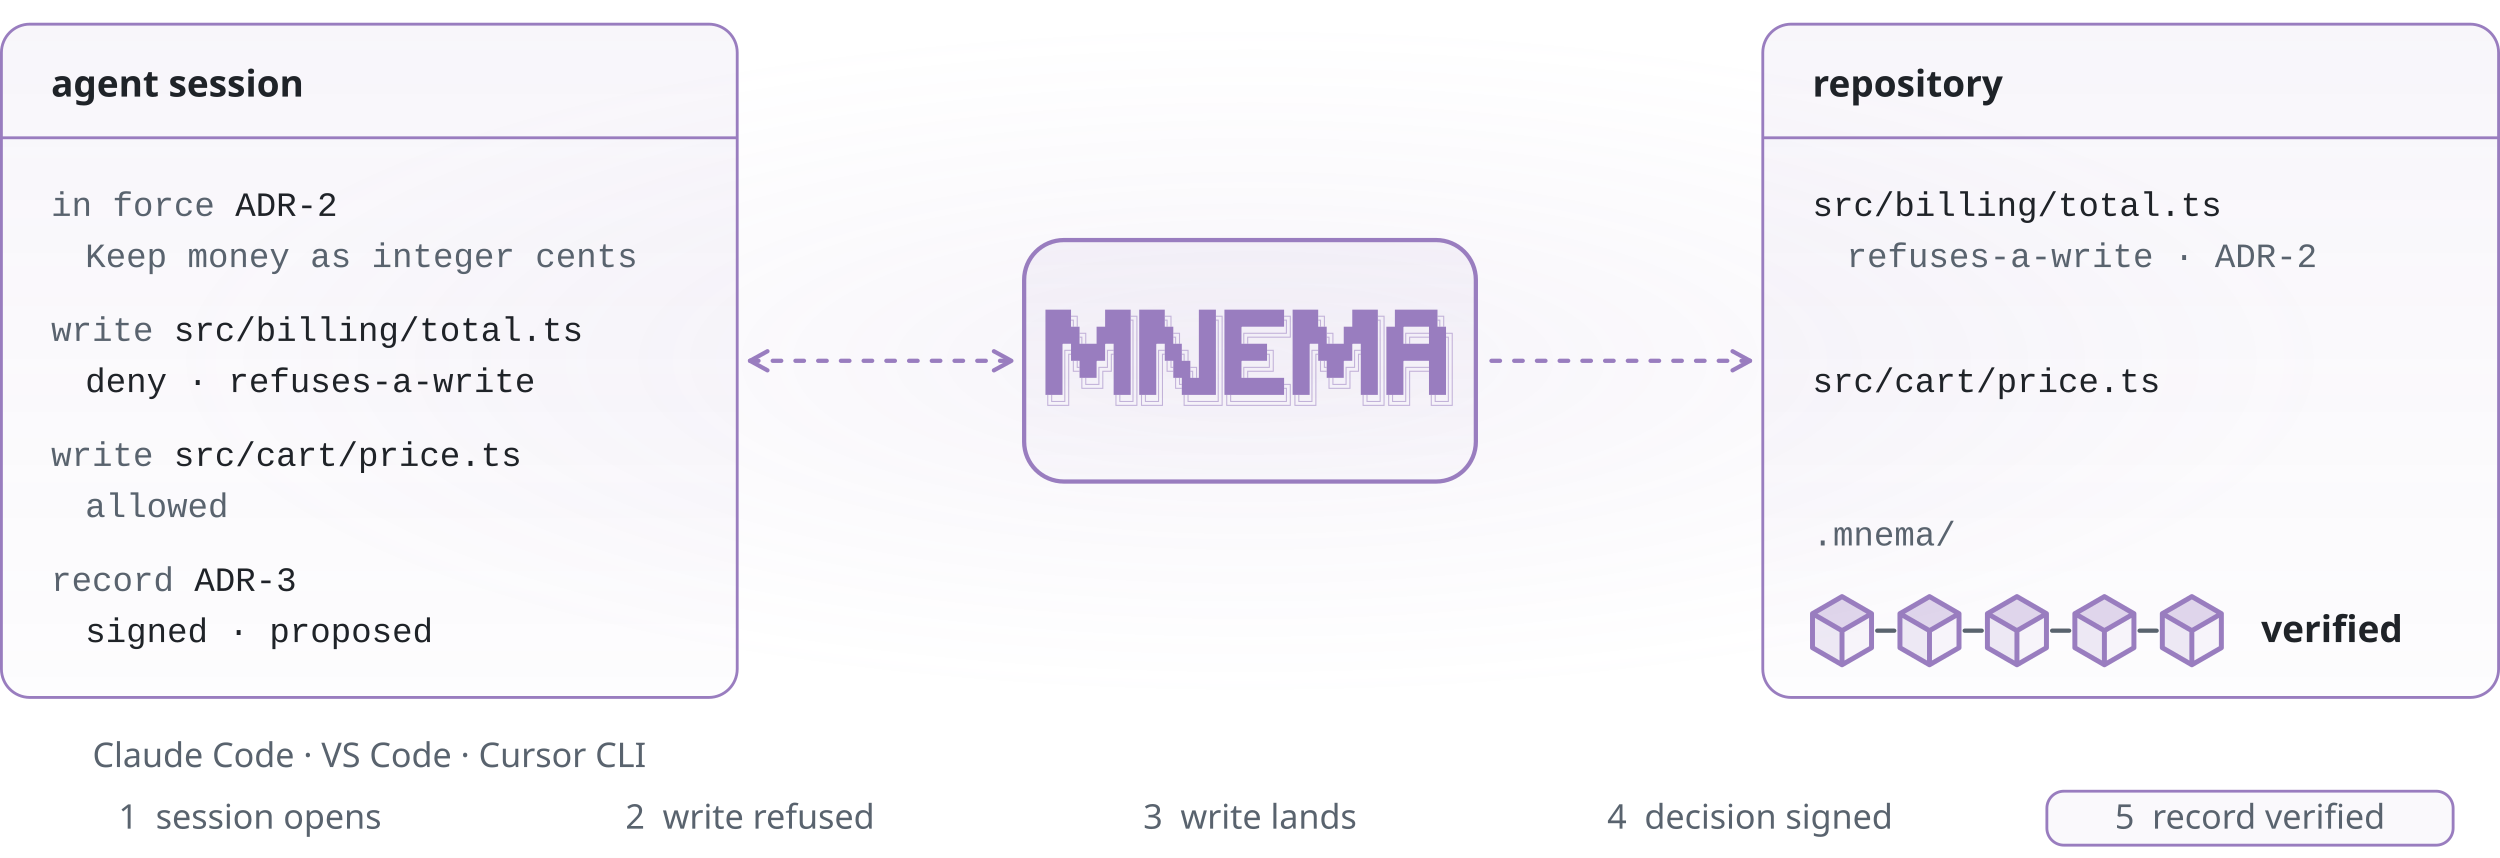
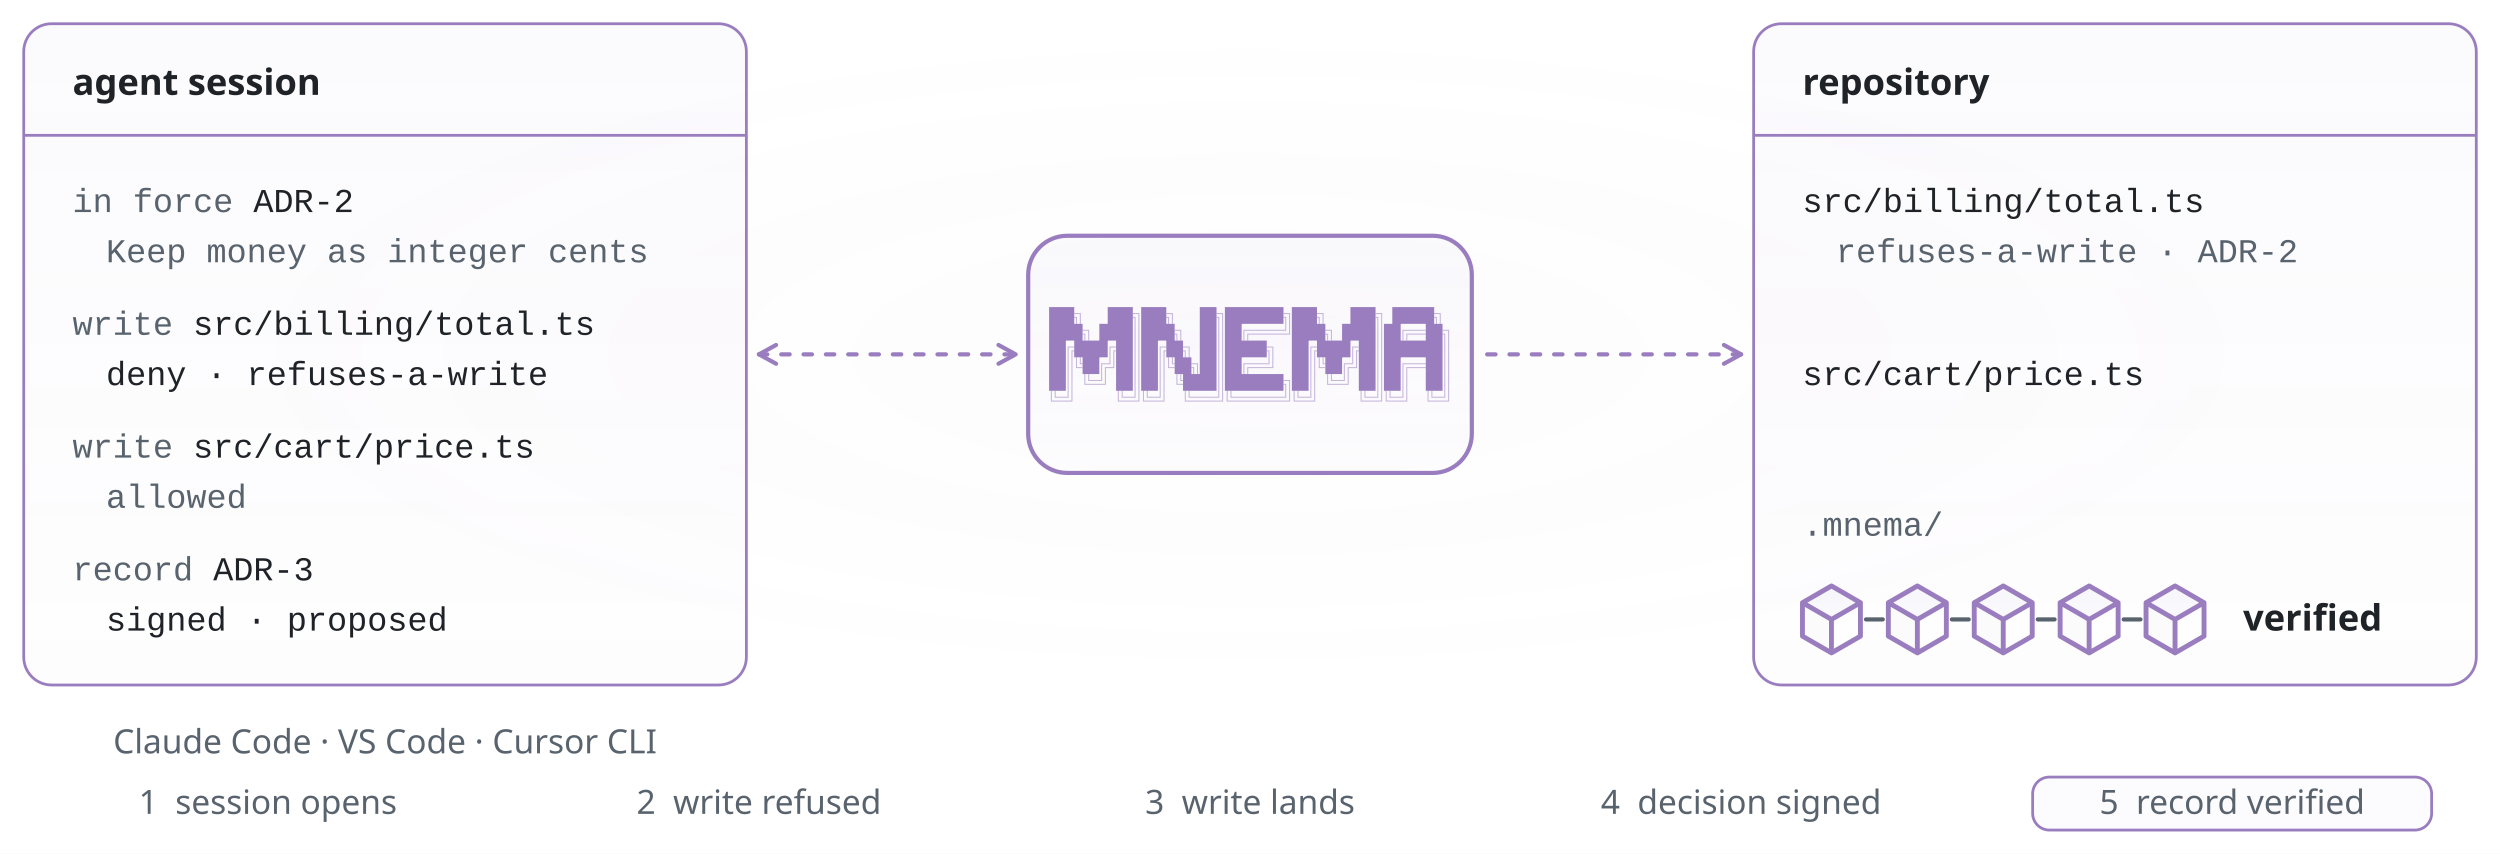
- <svg xmlns="http://www.w3.org/2000/svg" width="880" height="302" viewBox="0 0 880 302" role="img" aria-label="How mnema fits: a session opens with the decisions in force, a write under a refusing rule is denied, a write elsewhere lands, a recorded decision is signed into the chain, and mnema verify checks it">
+ <svg xmlns="http://www.w3.org/2000/svg" width="896" height="306" viewBox="0 0 896 306" role="img" aria-label="How mnema fits: a session opens with the decisions in force, a write under a refusing rule is denied, a write elsewhere lands, a recorded decision is signed into the chain, and mnema verify checks it">
  <style>
.a{animation-duration:14s;animation-iteration-count:infinite;animation-timing-function:ease-in-out}
@keyframes k0{0%{opacity:0}8.57%{opacity:0}10.71%{opacity:1}92.86%{opacity:1}95%{opacity:0}100%{opacity:0}}
@keyframes k1{0%{opacity:0}8.57%{opacity:0}10.71%{opacity:1}92.86%{opacity:1}95%{opacity:0}100%{opacity:0}}
@keyframes k2{0%{opacity:0}8.57%{opacity:0}10.71%{opacity:1}92.86%{opacity:1}95%{opacity:0}100%{opacity:0}}
@keyframes k3{0%{opacity:0}20%{opacity:0}22.14%{opacity:1}92.86%{opacity:1}95%{opacity:0}100%{opacity:0}}
@keyframes k4{0%{opacity:0}20%{opacity:0}22.14%{opacity:1}92.86%{opacity:1}95%{opacity:0}100%{opacity:0}}
@keyframes k5{0%{opacity:0}35.71%{opacity:0}37.86%{opacity:1}92.86%{opacity:1}95%{opacity:0}100%{opacity:0}}
@keyframes k6{0%{opacity:0}42.86%{opacity:0}45%{opacity:1}92.86%{opacity:1}95%{opacity:0}100%{opacity:0}}
@keyframes k7{0%{opacity:0}42.86%{opacity:0}45%{opacity:1}92.86%{opacity:1}95%{opacity:0}100%{opacity:0}}
@keyframes k8{0%{opacity:0}55.71%{opacity:0}57.86%{opacity:1}92.86%{opacity:1}95%{opacity:0}100%{opacity:0}}
@keyframes k9{0%{opacity:0}64.29%{opacity:0}66.43%{opacity:1}92.86%{opacity:1}95%{opacity:0}100%{opacity:0}}
@keyframes k10{0%{opacity:0}64.29%{opacity:0}66.43%{opacity:1}92.86%{opacity:1}95%{opacity:0}100%{opacity:0}}
@keyframes k11{0%{opacity:0}72.86%{opacity:0}75%{opacity:1}92.86%{opacity:1}95%{opacity:0}100%{opacity:0}}
@keyframes k12{0%{opacity:0}55.71%{opacity:0}57.86%{opacity:1}60.71%{opacity:1}62.86%{opacity:0}100%{opacity:0}}
@keyframes k13{0%{opacity:0}35.71%{opacity:0}37.86%{opacity:1}92.86%{opacity:1}95%{opacity:0}100%{opacity:0}}
@keyframes k14{0%{opacity:0}78.57%{opacity:0}80.71%{opacity:1}92.86%{opacity:1}95%{opacity:0}100%{opacity:0}}
@keyframes k15{0%{opacity:0}35.71%{opacity:0}36.79%{opacity:1}40.36%{opacity:0}100%{opacity:0}}
@keyframes k16{0%{opacity:0}78.57%{opacity:0}79.64%{opacity:1}83.21%{opacity:0}100%{opacity:0}}
@keyframes k17{0%{opacity:0}79.64%{opacity:0}80.71%{opacity:1}84.29%{opacity:0}100%{opacity:0}}
@keyframes k18{0%{opacity:0}80.36%{opacity:0}81.43%{opacity:1}85%{opacity:0}100%{opacity:0}}
@keyframes k19{0%{opacity:0}81.07%{opacity:0}82.14%{opacity:1}85.71%{opacity:0}100%{opacity:0}}
@keyframes k20{0%{opacity:0}81.79%{opacity:0}82.86%{opacity:1}86.43%{opacity:0}100%{opacity:0}}
@keyframes k21{0%{opacity:0}82.5%{opacity:0}83.57%{opacity:1}87.14%{opacity:0}100%{opacity:0}}
@keyframes k22{0%{opacity:0}85.71%{opacity:0}87.86%{opacity:1}92.86%{opacity:1}95%{opacity:0}100%{opacity:0}}
- @keyframes k23{0%{transform:translate(356px,127px)}2.86%{transform:translate(356px,127px)}8.57%{transform:translate(264px,127px)}9.29%{transform:translate(264px,127px)}10%{transform:translate(356px,127px)}100%{transform:translate(356px,127px)}}
+ @keyframes k23{0%{transform:translate(364px,127px)}2.86%{transform:translate(364px,127px)}8.57%{transform:translate(272px,127px)}9.29%{transform:translate(272px,127px)}10%{transform:translate(364px,127px)}100%{transform:translate(364px,127px)}}
@keyframes k24{0%{opacity:0}2.5%{opacity:0}3.57%{opacity:1}7.86%{opacity:1}8.93%{opacity:0}100%{opacity:0}}
@keyframes k25{0%{opacity:0}8.21%{opacity:0}9.29%{opacity:1}12.86%{opacity:0}100%{opacity:0}}
- @keyframes k26{0%{transform:translate(264px,127px)}20%{transform:translate(264px,127px)}25.71%{transform:translate(356px,127px)}26.43%{transform:translate(356px,127px)}27.14%{transform:translate(264px,127px)}100%{transform:translate(264px,127px)}}
+ @keyframes k26{0%{transform:translate(272px,127px)}20%{transform:translate(272px,127px)}25.71%{transform:translate(364px,127px)}26.43%{transform:translate(364px,127px)}27.14%{transform:translate(272px,127px)}100%{transform:translate(272px,127px)}}
@keyframes k27{0%{opacity:0}19.64%{opacity:0}20.71%{opacity:1}25%{opacity:1}26.07%{opacity:0}100%{opacity:0}}
@keyframes k28{0%{opacity:0}25.71%{opacity:0}26.79%{opacity:1}31.07%{opacity:0}100%{opacity:0}}
- @keyframes k29{0%{transform:translate(356px,127px)}30%{transform:translate(356px,127px)}35.71%{transform:translate(264px,127px)}36.43%{transform:translate(264px,127px)}37.14%{transform:translate(356px,127px)}100%{transform:translate(356px,127px)}}
+ @keyframes k29{0%{transform:translate(364px,127px)}30%{transform:translate(364px,127px)}35.71%{transform:translate(272px,127px)}36.43%{transform:translate(272px,127px)}37.14%{transform:translate(364px,127px)}100%{transform:translate(364px,127px)}}
@keyframes k30{0%{opacity:0}29.64%{opacity:0}30.71%{opacity:1}35%{opacity:1}36.07%{opacity:0}100%{opacity:0}}
@keyframes k31{0%{opacity:0}35.36%{opacity:0}36.43%{opacity:1}40%{opacity:0}100%{opacity:0}}
- @keyframes k32{0%{transform:translate(524px,127px)}30%{transform:translate(524px,127px)}35.71%{transform:translate(616px,127px)}36.43%{transform:translate(616px,127px)}37.14%{transform:translate(524px,127px)}100%{transform:translate(524px,127px)}}
+ @keyframes k32{0%{transform:translate(532px,127px)}30%{transform:translate(532px,127px)}35.71%{transform:translate(624px,127px)}36.43%{transform:translate(624px,127px)}37.14%{transform:translate(532px,127px)}100%{transform:translate(532px,127px)}}
@keyframes k33{0%{opacity:0}29.64%{opacity:0}30.71%{opacity:1}35%{opacity:1}36.07%{opacity:0}100%{opacity:0}}
@keyframes k34{0%{opacity:0}35.36%{opacity:0}36.43%{opacity:1}40%{opacity:0}100%{opacity:0}}
- @keyframes k35{0%{transform:translate(264px,127px)}42.86%{transform:translate(264px,127px)}48.21%{transform:translate(356px,127px)}48.93%{transform:translate(356px,127px)}49.64%{transform:translate(264px,127px)}100%{transform:translate(264px,127px)}}
+ @keyframes k35{0%{transform:translate(272px,127px)}42.86%{transform:translate(272px,127px)}48.21%{transform:translate(364px,127px)}48.93%{transform:translate(364px,127px)}49.64%{transform:translate(272px,127px)}100%{transform:translate(272px,127px)}}
@keyframes k36{0%{opacity:0}42.5%{opacity:0}43.57%{opacity:1}47.5%{opacity:1}48.57%{opacity:0}100%{opacity:0}}
@keyframes k37{0%{opacity:0}48.21%{opacity:0}49.29%{opacity:1}53.57%{opacity:0}100%{opacity:0}}
- @keyframes k38{0%{transform:translate(524px,127px)}50%{transform:translate(524px,127px)}55.71%{transform:translate(616px,127px)}56.43%{transform:translate(616px,127px)}57.14%{transform:translate(524px,127px)}100%{transform:translate(524px,127px)}}
+ @keyframes k38{0%{transform:translate(532px,127px)}50%{transform:translate(532px,127px)}55.71%{transform:translate(624px,127px)}56.43%{transform:translate(624px,127px)}57.14%{transform:translate(532px,127px)}100%{transform:translate(532px,127px)}}
@keyframes k39{0%{opacity:0}49.64%{opacity:0}50.71%{opacity:1}55%{opacity:1}56.07%{opacity:0}100%{opacity:0}}
@keyframes k40{0%{opacity:0}55.36%{opacity:0}56.43%{opacity:1}60%{opacity:0}100%{opacity:0}}
- @keyframes k41{0%{transform:translate(264px,127px)}64.29%{transform:translate(264px,127px)}70%{transform:translate(356px,127px)}70.71%{transform:translate(356px,127px)}71.43%{transform:translate(264px,127px)}100%{transform:translate(264px,127px)}}
+ @keyframes k41{0%{transform:translate(272px,127px)}64.29%{transform:translate(272px,127px)}70%{transform:translate(364px,127px)}70.71%{transform:translate(364px,127px)}71.43%{transform:translate(272px,127px)}100%{transform:translate(272px,127px)}}
@keyframes k42{0%{opacity:0}63.93%{opacity:0}65%{opacity:1}69.29%{opacity:1}70.36%{opacity:0}100%{opacity:0}}
@keyframes k43{0%{opacity:0}70%{opacity:0}71.07%{opacity:1}75.36%{opacity:0}100%{opacity:0}}
- @keyframes k44{0%{transform:translate(524px,127px)}72.86%{transform:translate(524px,127px)}78.57%{transform:translate(616px,127px)}79.29%{transform:translate(616px,127px)}80%{transform:translate(524px,127px)}100%{transform:translate(524px,127px)}}
+ @keyframes k44{0%{transform:translate(532px,127px)}72.86%{transform:translate(532px,127px)}78.57%{transform:translate(624px,127px)}79.29%{transform:translate(624px,127px)}80%{transform:translate(532px,127px)}100%{transform:translate(532px,127px)}}
@keyframes k45{0%{opacity:0}72.5%{opacity:0}73.57%{opacity:1}77.86%{opacity:1}78.93%{opacity:0}100%{opacity:0}}
@keyframes k46{0%{opacity:0}78.21%{opacity:0}79.29%{opacity:1}82.86%{opacity:0}100%{opacity:0}}
@keyframes k47{0%{opacity:0}1.43%{opacity:0}3.57%{opacity:1}16.43%{opacity:1}18.57%{opacity:0}100%{opacity:0}}
@keyframes k48{0%{opacity:0}19.29%{opacity:0}21.43%{opacity:1}39.29%{opacity:1}41.43%{opacity:0}100%{opacity:0}}
@keyframes k49{0%{opacity:0}42.14%{opacity:0}44.29%{opacity:1}60.71%{opacity:1}62.86%{opacity:0}100%{opacity:0}}
@keyframes k50{0%{opacity:0}63.57%{opacity:0}65.71%{opacity:1}80%{opacity:1}82.14%{opacity:0}100%{opacity:0}}
@keyframes k51{0%{opacity:0}82.86%{opacity:0}85%{opacity:1}92.86%{opacity:1}95%{opacity:0}100%{opacity:0}}
@media (prefers-reduced-motion: reduce){.a{animation:none!important}}
</style>
  <defs>
    <radialGradient id="glow" cx="0.5" cy="0.5" r="0.5">
-       <stop offset="0" stop-color="#997dbf" stop-opacity="0.08" />
-       <stop offset="0.6" stop-color="#997dbf" stop-opacity="0.03" />
+       <stop offset="0" stop-color="#997dbf" stop-opacity="0.02" />
+       <stop offset="0.6" stop-color="#997dbf" stop-opacity="0.01" />
      <stop offset="1" stop-color="#997dbf" stop-opacity="0" />
    </radialGradient>
    <linearGradient id="tint" x1="0" y1="0" x2="0" y2="1">
-       <stop offset="0" stop-color="#997dbf" stop-opacity="0.07" />
-       <stop offset="1" stop-color="#997dbf" stop-opacity="0.02" />
+       <stop offset="0" stop-color="#997dbf" stop-opacity="0.04" />
+       <stop offset="1" stop-color="#997dbf" stop-opacity="0.01" />
    </linearGradient>
  </defs>
-   <rect width="880" height="302" fill="#ffffff" />
-   <ellipse cx="440" cy="127" rx="380" ry="119" fill="url(#glow)" />
-   <rect x="0.5" y="8.5" width="259" height="237" rx="10" fill="url(#tint)" stroke="#997dbf" />
-   <text x="18" y="34" font-family="-apple-system,BlinkMacSystemFont,'Segoe UI','Noto Sans',Helvetica,Arial,sans-serif" font-size="13" font-weight="600" fill="#1f2328">agent session</text>
-   <path d="M0.5 48.5H259.5" stroke="#997dbf" />
-   <rect x="620.5" y="8.5" width="259" height="237" rx="10" fill="url(#tint)" stroke="#997dbf" />
-   <text x="638" y="34" font-family="-apple-system,BlinkMacSystemFont,'Segoe UI','Noto Sans',Helvetica,Arial,sans-serif" font-size="13" font-weight="600" fill="#1f2328">repository</text>
-   <path d="M620.5 48.5H879.5" stroke="#997dbf" />
-   <text x="130" y="270" font-family="-apple-system,BlinkMacSystemFont,'Segoe UI','Noto Sans',Helvetica,Arial,sans-serif" font-size="12" fill="#59636e" text-anchor="middle">Claude Code · VS Code · Cursor CLI</text>
-   <rect x="360.5" y="84.5" width="159" height="85" rx="14" fill="url(#tint)" stroke="#997dbf" stroke-width="1.5" />
-   <g transform="translate(368 109) scale(0.25)">
+   <rect width="896" height="306" fill="#ffffff" />
+   <ellipse cx="448" cy="127" rx="380" ry="119" fill="url(#glow)" />
+   <rect x="8.5" y="8.5" width="259" height="237" rx="10" fill="url(#tint)" stroke="#997dbf" />
+   <text x="26" y="34" font-family="-apple-system,BlinkMacSystemFont,'Segoe UI','Noto Sans',Helvetica,Arial,sans-serif" font-size="13" font-weight="600" fill="#1f2328">agent session</text>
+   <path d="M8.5 48.5H267.5" stroke="#997dbf" />
+   <rect x="628.5" y="8.5" width="259" height="237" rx="10" fill="url(#tint)" stroke="#997dbf" />
+   <text x="646" y="34" font-family="-apple-system,BlinkMacSystemFont,'Segoe UI','Noto Sans',Helvetica,Arial,sans-serif" font-size="13" font-weight="600" fill="#1f2328">repository</text>
+   <path d="M628.5 48.5H887.5" stroke="#997dbf" />
+   <text x="138" y="270" font-family="-apple-system,BlinkMacSystemFont,'Segoe UI','Noto Sans',Helvetica,Arial,sans-serif" font-size="12" fill="#59636e" text-anchor="middle">Claude Code · VS Code · Cursor CLI</text>
+   <rect x="368.5" y="84.5" width="159" height="85" rx="14" fill="url(#tint)" stroke="#997dbf" stroke-width="1.5" />
+   <g transform="translate(376 110.06) scale(0.25)">
    <path data-of="blocks" fill="#997dbf" d="M0 0h12.5v24.5h-12.5zM12 0h12.5v24.5h-12.5zM24 0h12v24.5h-12zM84 0h12.5v24.5h-12.5zM96 0h12.5v24.5h-12.5zM108 0h12v24.5h-12zM132 0h12.5v24.5h-12.5zM144 0h12.5v24.5h-12.5zM156 0h12v24.5h-12zM216 0h12.5v24.5h-12.5zM228 0h12v24.5h-12zM252 0h12.5v24.5h-12.5zM264 0h12.5v24.5h-12.5zM276 0h12.5v24h-12.5zM288 0h12.5v24h-12.5zM300 0h12.5v24h-12.5zM312 0h12.5v24h-12.5zM324 0h12v24h-12zM348 0h12.5v24.5h-12.5zM360 0h12.5v24.5h-12.5zM372 0h12v24.5h-12zM432 0h12.5v24.5h-12.5zM444 0h12.5v24.5h-12.5zM456 0h12v24.5h-12zM492 0h12.5v24.5h-12.5zM504 0h12.5v24h-12.5zM516 0h12.5v24h-12.5zM528 0h12.5v24h-12.5zM540 0h12v24.5h-12zM0 24h12.5v24.5h-12.5zM12 24h12.5v24.5h-12.5zM24 24h12.5v24h-12.5zM36 24h12v24.5h-12zM72 24h12.5v24.5h-12.5zM84 24h12.5v24h-12.5zM96 24h12.5v24.5h-12.5zM108 24h12v24.5h-12zM132 24h12.5v24.5h-12.5zM144 24h12.5v24.5h-12.5zM156 24h12.5v24h-12.5zM168 24h12v24.5h-12zM216 24h12.5v24.5h-12.5zM228 24h12v24.5h-12zM252 24h12.5v24.5h-12.5zM264 24h12v24.5h-12zM348 24h12.5v24.5h-12.5zM360 24h12.5v24.5h-12.5zM372 24h12.5v24h-12.5zM384 24h12v24.5h-12zM420 24h12.5v24.5h-12.5zM432 24h12.5v24h-12.5zM444 24h12.5v24.5h-12.5zM456 24h12v24.5h-12zM480 24h12.5v24.5h-12.5zM492 24h12v24.5h-12zM540 24h12.5v24.5h-12.5zM552 24h12v24.5h-12zM0 48h12.5v24.5h-12.5zM12 48h12v24.5h-12zM36 48h12.5v24h-12.5zM48 48h12.5v24.5h-12.5zM60 48h12.5v24.5h-12.5zM72 48h12v24h-12zM96 48h12.5v24.5h-12.5zM108 48h12v24.5h-12zM132 48h12.5v24.5h-12.5zM144 48h12v24.5h-12zM168 48h12.5v24h-12.5zM180 48h12v24.5h-12zM216 48h12.5v24.5h-12.5zM228 48h12v24.5h-12zM252 48h12.5v24.5h-12.5zM264 48h12.5v24.5h-12.5zM276 48h12.5v24h-12.5zM288 48h12.5v24h-12.5zM300 48h12v24h-12zM348 48h12.5v24.5h-12.5zM360 48h12v24.5h-12zM384 48h12.5v24h-12.5zM396 48h12.5v24.5h-12.5zM408 48h12.5v24.5h-12.5zM420 48h12v24h-12zM444 48h12.5v24.5h-12.5zM456 48h12v24.5h-12zM480 48h12.5v24.5h-12.5zM492 48h12.5v24.5h-12.5zM504 48h12.5v24h-12.5zM516 48h12.5v24h-12.5zM528 48h12.5v24h-12.5zM540 48h12.5v24.5h-12.5zM552 48h12v24.5h-12zM0 72h12.5v24.5h-12.5zM12 72h12v24.5h-12zM48 72h12.5v24h-12.5zM60 72h12v24h-12zM96 72h12.5v24.5h-12.5zM108 72h12v24.5h-12zM132 72h12.5v24.5h-12.5zM144 72h12v24.5h-12zM180 72h12.5v24h-12.5zM192 72h12v24.5h-12zM216 72h12.5v24.5h-12.5zM228 72h12v24.5h-12zM252 72h12.5v24.5h-12.5zM264 72h12v24.5h-12zM348 72h12.5v24.5h-12.5zM360 72h12v24.5h-12zM396 72h12.5v24h-12.5zM408 72h12v24h-12zM444 72h12.5v24.5h-12.5zM456 72h12v24.5h-12zM480 72h12.5v24.5h-12.5zM492 72h12v24.5h-12zM540 72h12.5v24.5h-12.5zM552 72h12v24.5h-12zM0 96h12.5v24h-12.5zM12 96h12v24h-12zM96 96h12.5v24h-12.5zM108 96h12v24h-12zM132 96h12.5v24h-12.5zM144 96h12v24h-12zM192 96h12.5v24h-12.5zM204 96h12.5v24h-12.5zM216 96h12.5v24h-12.5zM228 96h12v24h-12zM252 96h12.5v24h-12.5zM264 96h12.5v24h-12.5zM276 96h12.5v24h-12.5zM288 96h12.5v24h-12.5zM300 96h12.5v24h-12.5zM312 96h12.5v24h-12.5zM324 96h12v24h-12zM348 96h12.5v24h-12.5zM360 96h12v24h-12zM444 96h12.5v24h-12.5zM456 96h12v24h-12zM480 96h12.5v24h-12.5zM492 96h12v24h-12zM540 96h12.5v24h-12.5zM552 96h12v24h-12z" />
    <path data-of="lines" fill="none" stroke="#997dbf" stroke-opacity="0.55" stroke-width="1.5" stroke-linejoin="miter" d="M36 9.25L44.75 9.25L44.75 24M36 14.75L39.25 14.75L39.25 24M120 9.25L128.75 9.25L128.75 24M120 14.75L123.25 14.75L123.25 24M168 9.25L176.75 9.25L176.75 24M168 14.75L171.25 14.75L171.25 24M240 9.25L248.75 9.25L248.75 24M240 14.75L243.25 14.75L243.25 24M336 9.25L344.75 9.25L344.75 24M336 14.75L339.25 14.75L339.25 24M384 9.25L392.75 9.25L392.75 24M384 14.75L387.25 14.75L387.25 24M468 9.25L476.75 9.25L476.75 24M468 14.75L471.25 14.75L471.25 24M552 9.25L560.75 9.25L560.75 24M552 14.75L555.25 14.75L555.25 24M48 33.25L56.75 33.25L56.75 48M48 38.75L51.25 38.75L51.25 48M123.25 24L123.25 48M128.75 24L128.75 48M180 33.25L188.75 33.25L188.75 48M180 38.75L183.25 38.75L183.25 48M243.25 24L243.25 48M248.75 24L248.75 48M288 33.25L279.25 33.25L279.25 48M288 38.75L284.75 38.75L284.75 48M288 33.25L300 33.25M288 38.75L300 38.75M300 33.25L312 33.25M300 38.75L312 38.75M312 33.25L324 33.25M312 38.75L324 38.75M324 33.25L336 33.25M324 38.75L336 38.75M344.75 24L344.75 38.75L336 38.75M339.25 24L339.25 33.25L336 33.25M396 33.25L404.75 33.25L404.75 48M396 38.75L399.25 38.75L399.25 48M471.25 24L471.25 48M476.75 24L476.75 48M516 33.25L507.25 33.25L507.25 48M516 38.75L512.75 38.75L512.75 48M516 33.25L528 33.25M516 38.75L528 38.75M528 33.25L540 33.25M528 38.75L540 38.75M564 33.25L572.75 33.25L572.75 48M564 38.75L567.25 38.75L567.25 48M36 57.25L27.25 57.25L27.25 72M36 62.75L32.75 62.75L32.75 72M96 57.25L87.25 57.25L87.25 72M96 62.75L92.75 62.75L92.75 72M123.25 48L123.25 72M128.75 48L128.75 72M168 57.25L159.25 57.25L159.25 72M168 62.75L164.75 62.75L164.75 72M192 57.25L200.75 57.25L200.75 72M192 62.75L195.25 62.75L195.25 72M243.25 48L243.25 72M248.75 48L248.75 72M312 57.25L320.75 57.25L320.75 72M312 62.75L315.25 62.75L315.25 72M384 57.25L375.25 57.25L375.25 72M384 62.75L380.75 62.75L380.75 72M444 57.25L435.25 57.25L435.25 72M444 62.75L440.75 62.75L440.75 72M471.25 48L471.25 72M476.75 48L476.75 72M567.25 48L567.25 72M572.75 48L572.75 72M27.25 72L27.25 96M32.75 72L32.75 96M39.25 72L39.25 86.75L48 86.75M44.75 72L44.75 81.25L48 81.25M84 81.25L75.25 81.25L75.25 96M84 86.75L80.75 86.75L80.75 96M92.75 72L92.75 86.75L84 86.75M87.25 72L87.25 81.25L84 81.25M123.25 72L123.25 96M128.75 72L128.75 96M159.25 72L159.25 96M164.75 72L164.75 96M171.25 72L171.25 86.75L180 86.75M176.75 72L176.75 81.25L180 81.25M204 81.25L212.75 81.25L212.75 96M204 86.75L207.25 86.75L207.25 96M243.25 72L243.25 96M248.75 72L248.75 96M288 81.25L279.25 81.25L279.25 96M288 86.75L284.75 86.75L284.75 96M288 81.25L300 81.25M288 86.75L300 86.75M300 81.25L312 81.25M300 86.75L312 86.75M320.75 72L320.75 86.75L312 86.75M315.25 72L315.25 81.25L312 81.25M375.25 72L375.25 96M380.75 72L380.75 96M387.25 72L387.25 86.75L396 86.75M392.75 72L392.75 81.25L396 81.25M432 81.25L423.25 81.25L423.25 96M432 86.75L428.75 86.75L428.75 96M440.75 72L440.75 86.75L432 86.75M435.25 72L435.25 81.25L432 81.25M471.25 72L471.25 96M476.75 72L476.75 96M516 81.25L507.25 81.25L507.25 96M516 86.75L512.75 86.75L512.75 96M516 81.25L528 81.25M516 86.75L528 86.75M528 81.25L540 81.25M528 86.75L540 86.75M567.25 72L567.25 96M572.75 72L572.75 96M27.25 96L27.25 120M32.75 96L32.75 120M51.25 96L51.25 110.75L60 110.75M56.75 96L56.75 105.25L60 105.25M60 105.25L72 105.25M60 110.75L72 110.75M80.75 96L80.75 110.75L72 110.75M75.25 96L75.25 105.25L72 105.25M123.25 96L123.25 120M128.75 96L128.75 120M159.25 96L159.25 120M164.75 96L164.75 120M183.25 96L183.25 110.75L192 110.75M188.75 96L188.75 105.25L192 105.25M243.25 96L243.25 120M248.75 96L248.75 120M336 105.25L344.75 105.25L344.75 120M336 110.75L339.25 110.75L339.25 120M375.25 96L375.25 120M380.75 96L380.75 120M399.25 96L399.25 110.75L408 110.75M404.75 96L404.75 105.25L408 105.25M408 105.25L420 105.25M408 110.75L420 110.75M428.75 96L428.75 110.75L420 110.75M423.25 96L423.25 105.25L420 105.25M471.25 96L471.25 120M476.75 96L476.75 120M507.25 96L507.25 120M512.75 96L512.75 120M567.25 96L567.25 120M572.75 96L572.75 120M3.25 120L3.25 134.75L12 134.75M8.75 120L8.75 129.25L12 129.25M12 129.25L24 129.25M12 134.75L24 134.75M32.75 120L32.75 134.75L24 134.75M27.25 120L27.25 129.25L24 129.25M99.25 120L99.25 134.75L108 134.75M104.75 120L104.75 129.25L108 129.25M108 129.25L120 129.25M108 134.75L120 134.75M128.75 120L128.75 134.75L120 134.75M123.25 120L123.25 129.25L120 129.25M135.25 120L135.25 134.75L144 134.75M140.75 120L140.75 129.25L144 129.25M144 129.25L156 129.25M144 134.75L156 134.75M164.75 120L164.75 134.75L156 134.75M159.25 120L159.25 129.25L156 129.25M195.25 120L195.25 134.75L204 134.75M200.75 120L200.75 129.25L204 129.25M204 129.25L216 129.25M204 134.75L216 134.75M216 129.25L228 129.25M216 134.75L228 134.75M228 129.25L240 129.25M228 134.75L240 134.75M248.75 120L248.75 134.75L240 134.75M243.25 120L243.25 129.25L240 129.25M255.25 120L255.25 134.75L264 134.75M260.75 120L260.75 129.25L264 129.25M264 129.25L276 129.25M264 134.75L276 134.75M276 129.25L288 129.25M276 134.75L288 134.75M288 129.25L300 129.25M288 134.75L300 134.75M300 129.25L312 129.25M300 134.75L312 134.75M312 129.25L324 129.25M312 134.75L324 134.75M324 129.25L336 129.25M324 134.75L336 134.75M344.75 120L344.75 134.75L336 134.75M339.25 120L339.25 129.25L336 129.25M351.25 120L351.25 134.75L360 134.75M356.75 120L356.75 129.25L360 129.25M360 129.25L372 129.25M360 134.75L372 134.75M380.75 120L380.75 134.75L372 134.75M375.25 120L375.25 129.25L372 129.25M447.25 120L447.25 134.75L456 134.75M452.75 120L452.75 129.25L456 129.25M456 129.25L468 129.25M456 134.75L468 134.75M476.75 120L476.75 134.75L468 134.75M471.25 120L471.25 129.25L468 129.25M483.25 120L483.25 134.75L492 134.75M488.75 120L488.75 129.25L492 129.25M492 129.25L504 129.25M492 134.75L504 134.75M512.75 120L512.75 134.75L504 134.75M507.25 120L507.25 129.25L504 129.25M543.25 120L543.25 134.75L552 134.75M548.75 120L548.75 129.25L552 129.25M552 129.25L564 129.25M552 134.75L564 134.75M572.75 120L572.75 134.75L564 134.75M567.25 120L567.25 129.25L564 129.25" />
  </g>
-   <path d="M264 127L356 127" fill="none" stroke="#997dbf" stroke-dasharray="3 5" stroke-linecap="round" stroke-width="1.5" />
-   <path d="M349.86 123.64L356 127L349.86 130.36M270.14 130.36L264 127L270.14 123.64" fill="none" stroke="#997dbf" stroke-width="1.5" stroke-linecap="round" stroke-linejoin="round" />
-   <path d="M616 127L524 127" fill="none" stroke="#997dbf" stroke-dasharray="3 5" stroke-linecap="round" stroke-width="1.5" />
-   <path d="M609.86 123.64L616 127L609.86 130.36" fill="none" stroke="#997dbf" stroke-width="1.5" stroke-linecap="round" stroke-linejoin="round" />
-   <text class="a" style="animation-name:k0" x="18" y="76" font-family="ui-monospace,SFMono-Regular,'SF Mono',Menlo,Consolas,'Liberation Mono',monospace" font-size="12" fill="#59636e">in force</text>
-   <text class="a" style="animation-name:k1" x="82.8" y="76" font-family="ui-monospace,SFMono-Regular,'SF Mono',Menlo,Consolas,'Liberation Mono',monospace" font-size="12" fill="#1f2328">ADR-2</text>
-   <text class="a" style="animation-name:k2" x="30" y="94" font-family="ui-monospace,SFMono-Regular,'SF Mono',Menlo,Consolas,'Liberation Mono',monospace" font-size="12" fill="#59636e">Keep money as integer cents</text>
-   <text class="a" style="animation-name:k3" x="18" y="120" font-family="ui-monospace,SFMono-Regular,'SF Mono',Menlo,Consolas,'Liberation Mono',monospace" font-size="12" fill="#59636e">write</text>
-   <text class="a" style="animation-name:k4" x="61.2" y="120" font-family="ui-monospace,SFMono-Regular,'SF Mono',Menlo,Consolas,'Liberation Mono',monospace" font-size="12" fill="#1f2328">src/billing/total.ts</text>
-   <text class="a" style="animation-name:k5" x="30" y="138" font-family="ui-monospace,SFMono-Regular,'SF Mono',Menlo,Consolas,'Liberation Mono',monospace" font-size="12" fill="#1f2328">deny · refuses-a-write</text>
-   <text class="a" style="animation-name:k6" x="18" y="164" font-family="ui-monospace,SFMono-Regular,'SF Mono',Menlo,Consolas,'Liberation Mono',monospace" font-size="12" fill="#59636e">write</text>
-   <text class="a" style="animation-name:k7" x="61.2" y="164" font-family="ui-monospace,SFMono-Regular,'SF Mono',Menlo,Consolas,'Liberation Mono',monospace" font-size="12" fill="#1f2328">src/cart/price.ts</text>
-   <text class="a" style="animation-name:k8" x="30" y="182" font-family="ui-monospace,SFMono-Regular,'SF Mono',Menlo,Consolas,'Liberation Mono',monospace" font-size="12" fill="#59636e">allowed</text>
-   <text class="a" style="animation-name:k9" x="18" y="208" font-family="ui-monospace,SFMono-Regular,'SF Mono',Menlo,Consolas,'Liberation Mono',monospace" font-size="12" fill="#59636e">record</text>
-   <text class="a" style="animation-name:k10" x="68.4" y="208" font-family="ui-monospace,SFMono-Regular,'SF Mono',Menlo,Consolas,'Liberation Mono',monospace" font-size="12" fill="#1f2328">ADR-3</text>
-   <text class="a" style="animation-name:k11" x="30" y="226" font-family="ui-monospace,SFMono-Regular,'SF Mono',Menlo,Consolas,'Liberation Mono',monospace" font-size="12" fill="#1f2328">signed · proposed</text>
-   <text x="638" y="76" font-family="ui-monospace,SFMono-Regular,'SF Mono',Menlo,Consolas,'Liberation Mono',monospace" font-size="12" fill="#1f2328">src/billing/total.ts</text>
-   <text x="650" y="94" font-family="ui-monospace,SFMono-Regular,'SF Mono',Menlo,Consolas,'Liberation Mono',monospace" font-size="12" fill="#59636e">refuses-a-write · ADR-2</text>
-   <rect class="a" style="animation-name:k12" opacity="0" x="630.5" y="122.5" width="239" height="23" rx="6" fill="#997dbf" fill-opacity="0.16" stroke="#997dbf" />
-   <text x="638" y="138" font-family="ui-monospace,SFMono-Regular,'SF Mono',Menlo,Consolas,'Liberation Mono',monospace" font-size="12" fill="#1f2328">src/cart/price.ts</text>
-   <text x="638" y="192" font-family="ui-monospace,SFMono-Regular,'SF Mono',Menlo,Consolas,'Liberation Mono',monospace" font-size="12" fill="#59636e">.mnema/</text>
-   <path d="M648.39 210L658.78 216L648.39 222L638 216z" fill="#997dbf" fill-opacity="0.3" />
-   <path d="M638 216L648.39 222L648.39 234L638 228z" fill="#997dbf" fill-opacity="0.16" />
-   <path d="M648.39 222L658.78 216L658.78 228L648.39 234z" fill="#997dbf" fill-opacity="0.06" />
-   <path d="M648.39 210L658.78 216L658.78 228L648.39 234L638 228L638 216zM638 216L648.39 222L658.78 216M648.39 222V234" fill="none" stroke="#997dbf" stroke-width="1.75" stroke-linejoin="round" />
-   <path d="M660.78 222H666.78" stroke="#59636e" stroke-width="1.5" stroke-linecap="round" />
-   <path d="M679.18 210L689.57 216L679.18 222L668.78 216z" fill="#997dbf" fill-opacity="0.3" />
-   <path d="M668.78 216L679.18 222L679.18 234L668.78 228z" fill="#997dbf" fill-opacity="0.16" />
-   <path d="M679.18 222L689.57 216L689.57 228L679.18 234z" fill="#997dbf" fill-opacity="0.06" />
-   <path d="M679.18 210L689.57 216L689.57 228L679.18 234L668.78 228L668.78 216zM668.78 216L679.18 222L689.57 216M679.18 222V234" fill="none" stroke="#997dbf" stroke-width="1.75" stroke-linejoin="round" />
-   <path d="M691.57 222H697.57" stroke="#59636e" stroke-width="1.5" stroke-linecap="round" />
-   <path d="M709.96 210L720.35 216L709.96 222L699.57 216z" fill="#997dbf" fill-opacity="0.3" />
-   <path d="M699.57 216L709.96 222L709.96 234L699.57 228z" fill="#997dbf" fill-opacity="0.16" />
-   <path d="M709.96 222L720.35 216L720.35 228L709.96 234z" fill="#997dbf" fill-opacity="0.06" />
-   <path d="M709.96 210L720.35 216L720.35 228L709.96 234L699.57 228L699.57 216zM699.57 216L709.96 222L720.35 216M709.96 222V234" fill="none" stroke="#997dbf" stroke-width="1.75" stroke-linejoin="round" />
+   <path d="M272 127L364 127" fill="none" stroke="#997dbf" stroke-dasharray="3 5" stroke-linecap="round" stroke-width="1.5" />
+   <path d="M357.86 123.64L364 127L357.86 130.36M278.14 130.36L272 127L278.14 123.64" fill="none" stroke="#997dbf" stroke-width="1.5" stroke-linecap="round" stroke-linejoin="round" />
+   <path d="M624 127L532 127" fill="none" stroke="#997dbf" stroke-dasharray="3 5" stroke-linecap="round" stroke-width="1.5" />
+   <path d="M617.86 123.64L624 127L617.86 130.36" fill="none" stroke="#997dbf" stroke-width="1.5" stroke-linecap="round" stroke-linejoin="round" />
+   <text class="a" style="animation-name:k0" x="26" y="76" font-family="ui-monospace,SFMono-Regular,'SF Mono',Menlo,Consolas,'Liberation Mono',monospace" font-size="12" fill="#59636e">in force</text>
+   <text class="a" style="animation-name:k1" x="90.8" y="76" font-family="ui-monospace,SFMono-Regular,'SF Mono',Menlo,Consolas,'Liberation Mono',monospace" font-size="12" fill="#1f2328">ADR-2</text>
+   <text class="a" style="animation-name:k2" x="38" y="94" font-family="ui-monospace,SFMono-Regular,'SF Mono',Menlo,Consolas,'Liberation Mono',monospace" font-size="12" fill="#59636e">Keep money as integer cents</text>
+   <text class="a" style="animation-name:k3" x="26" y="120" font-family="ui-monospace,SFMono-Regular,'SF Mono',Menlo,Consolas,'Liberation Mono',monospace" font-size="12" fill="#59636e">write</text>
+   <text class="a" style="animation-name:k4" x="69.2" y="120" font-family="ui-monospace,SFMono-Regular,'SF Mono',Menlo,Consolas,'Liberation Mono',monospace" font-size="12" fill="#1f2328">src/billing/total.ts</text>
+   <text class="a" style="animation-name:k5" x="38" y="138" font-family="ui-monospace,SFMono-Regular,'SF Mono',Menlo,Consolas,'Liberation Mono',monospace" font-size="12" fill="#1f2328">deny · refuses-a-write</text>
+   <text class="a" style="animation-name:k6" x="26" y="164" font-family="ui-monospace,SFMono-Regular,'SF Mono',Menlo,Consolas,'Liberation Mono',monospace" font-size="12" fill="#59636e">write</text>
+   <text class="a" style="animation-name:k7" x="69.2" y="164" font-family="ui-monospace,SFMono-Regular,'SF Mono',Menlo,Consolas,'Liberation Mono',monospace" font-size="12" fill="#1f2328">src/cart/price.ts</text>
+   <text class="a" style="animation-name:k8" x="38" y="182" font-family="ui-monospace,SFMono-Regular,'SF Mono',Menlo,Consolas,'Liberation Mono',monospace" font-size="12" fill="#59636e">allowed</text>
+   <text class="a" style="animation-name:k9" x="26" y="208" font-family="ui-monospace,SFMono-Regular,'SF Mono',Menlo,Consolas,'Liberation Mono',monospace" font-size="12" fill="#59636e">record</text>
+   <text class="a" style="animation-name:k10" x="76.4" y="208" font-family="ui-monospace,SFMono-Regular,'SF Mono',Menlo,Consolas,'Liberation Mono',monospace" font-size="12" fill="#1f2328">ADR-3</text>
+   <text class="a" style="animation-name:k11" x="38" y="226" font-family="ui-monospace,SFMono-Regular,'SF Mono',Menlo,Consolas,'Liberation Mono',monospace" font-size="12" fill="#1f2328">signed · proposed</text>
+   <text x="646" y="76" font-family="ui-monospace,SFMono-Regular,'SF Mono',Menlo,Consolas,'Liberation Mono',monospace" font-size="12" fill="#1f2328">src/billing/total.ts</text>
+   <text x="658" y="94" font-family="ui-monospace,SFMono-Regular,'SF Mono',Menlo,Consolas,'Liberation Mono',monospace" font-size="12" fill="#59636e">refuses-a-write · ADR-2</text>
+   <rect class="a" style="animation-name:k12" opacity="0" x="638.5" y="122.5" width="239" height="23" rx="6" fill="#997dbf" fill-opacity="0.04" stroke="#997dbf" />
+   <text x="646" y="138" font-family="ui-monospace,SFMono-Regular,'SF Mono',Menlo,Consolas,'Liberation Mono',monospace" font-size="12" fill="#1f2328">src/cart/price.ts</text>
+   <text x="646" y="192" font-family="ui-monospace,SFMono-Regular,'SF Mono',Menlo,Consolas,'Liberation Mono',monospace" font-size="12" fill="#59636e">.mnema/</text>
+   <path d="M656.39 210L666.78 216L656.39 222L646 216z" fill="#997dbf" fill-opacity="0.05" />
+   <path d="M646 216L656.39 222L656.39 234L646 228z" fill="#997dbf" fill-opacity="0.025" />
+   <path d="M656.39 222L666.78 216L666.78 228L656.39 234z" fill="#997dbf" fill-opacity="0" />
+   <path d="M656.39 210L666.78 216L666.78 228L656.39 234L646 228L646 216zM646 216L656.39 222L666.78 216M656.39 222V234" fill="none" stroke="#997dbf" stroke-width="1.75" stroke-linejoin="round" />
+   <path d="M668.78 222H674.78" stroke="#59636e" stroke-width="1.5" stroke-linecap="round" />
+   <path d="M687.18 210L697.57 216L687.18 222L676.78 216z" fill="#997dbf" fill-opacity="0.05" />
+   <path d="M676.78 216L687.18 222L687.18 234L676.78 228z" fill="#997dbf" fill-opacity="0.025" />
+   <path d="M687.18 222L697.57 216L697.57 228L687.18 234z" fill="#997dbf" fill-opacity="0" />
+   <path d="M687.18 210L697.57 216L697.57 228L687.18 234L676.78 228L676.78 216zM676.78 216L687.18 222L697.57 216M687.18 222V234" fill="none" stroke="#997dbf" stroke-width="1.75" stroke-linejoin="round" />
+   <path d="M699.57 222H705.57" stroke="#59636e" stroke-width="1.5" stroke-linecap="round" />
+   <path d="M717.96 210L728.35 216L717.96 222L707.57 216z" fill="#997dbf" fill-opacity="0.05" />
+   <path d="M707.57 216L717.96 222L717.96 234L707.57 228z" fill="#997dbf" fill-opacity="0.025" />
+   <path d="M717.96 222L728.35 216L728.35 228L717.96 234z" fill="#997dbf" fill-opacity="0" />
+   <path d="M717.96 210L728.35 216L728.35 228L717.96 234L707.57 228L707.57 216zM707.57 216L717.96 222L728.35 216M717.96 222V234" fill="none" stroke="#997dbf" stroke-width="1.75" stroke-linejoin="round" />
  <g class="a" style="animation-name:k13">
-     <path d="M722.35 222H728.35" stroke="#59636e" stroke-width="1.5" stroke-linecap="round" />
-     <path d="M740.75 210L751.14 216L740.75 222L730.35 216z" fill="#997dbf" fill-opacity="0.3" />
-     <path d="M730.35 216L740.75 222L740.75 234L730.35 228z" fill="#997dbf" fill-opacity="0.16" />
-     <path d="M740.75 222L751.14 216L751.14 228L740.75 234z" fill="#997dbf" fill-opacity="0.06" />
-     <path d="M740.75 210L751.14 216L751.14 228L740.75 234L730.35 228L730.35 216zM730.35 216L740.75 222L751.14 216M740.75 222V234" fill="none" stroke="#997dbf" stroke-width="1.75" stroke-linejoin="round" />
+     <path d="M730.35 222H736.35" stroke="#59636e" stroke-width="1.5" stroke-linecap="round" />
+     <path d="M748.75 210L759.14 216L748.75 222L738.35 216z" fill="#997dbf" fill-opacity="0.05" />
+     <path d="M738.35 216L748.75 222L748.75 234L738.35 228z" fill="#997dbf" fill-opacity="0.025" />
+     <path d="M748.75 222L759.14 216L759.14 228L748.75 234z" fill="#997dbf" fill-opacity="0" />
+     <path d="M748.75 210L759.14 216L759.14 228L748.75 234L738.35 228L738.35 216zM738.35 216L748.75 222L759.14 216M748.75 222V234" fill="none" stroke="#997dbf" stroke-width="1.75" stroke-linejoin="round" />
  </g>
  <g class="a" style="animation-name:k14">
-     <path d="M753.14 222H759.14" stroke="#59636e" stroke-width="1.5" stroke-linecap="round" />
-     <path d="M771.53 210L781.92 216L771.53 222L761.14 216z" fill="#997dbf" fill-opacity="0.3" />
-     <path d="M761.14 216L771.53 222L771.53 234L761.14 228z" fill="#997dbf" fill-opacity="0.16" />
-     <path d="M771.53 222L781.92 216L781.92 228L771.53 234z" fill="#997dbf" fill-opacity="0.06" />
-     <path d="M771.53 210L781.92 216L781.92 228L771.53 234L761.14 228L761.14 216zM761.14 216L771.53 222L781.92 216M771.53 222V234" fill="none" stroke="#997dbf" stroke-width="1.75" stroke-linejoin="round" />
+     <path d="M761.14 222H767.14" stroke="#59636e" stroke-width="1.5" stroke-linecap="round" />
+     <path d="M779.53 210L789.92 216L779.53 222L769.14 216z" fill="#997dbf" fill-opacity="0.05" />
+     <path d="M769.14 216L779.53 222L779.53 234L769.14 228z" fill="#997dbf" fill-opacity="0.025" />
+     <path d="M779.53 222L789.92 216L789.92 228L779.53 234z" fill="#997dbf" fill-opacity="0" />
+     <path d="M779.53 210L789.92 216L789.92 228L779.53 234L769.14 228L769.14 216zM769.14 216L779.53 222L789.92 216M779.53 222V234" fill="none" stroke="#997dbf" stroke-width="1.75" stroke-linejoin="round" />
  </g>
-   <path class="a" style="animation-name:k15" opacity="0" d="M740.75 210L751.14 216L751.14 228L740.75 234L730.35 228L730.35 216z" fill="#997dbf" fill-opacity="1" />
-   <path class="a" style="animation-name:k16" opacity="0" d="M771.53 210L781.92 216L781.92 228L771.53 234L761.14 228L761.14 216z" fill="#997dbf" fill-opacity="1" />
-   <path class="a" style="animation-name:k17" opacity="0" d="M648.39 210L658.78 216L658.78 228L648.39 234L638 228L638 216z" fill="#997dbf" fill-opacity="1" />
-   <path class="a" style="animation-name:k18" opacity="0" d="M679.18 210L689.57 216L689.57 228L679.18 234L668.78 228L668.78 216z" fill="#997dbf" fill-opacity="1" />
-   <path class="a" style="animation-name:k19" opacity="0" d="M709.96 210L720.35 216L720.35 228L709.96 234L699.57 228L699.57 216z" fill="#997dbf" fill-opacity="1" />
-   <path class="a" style="animation-name:k20" opacity="0" d="M740.75 210L751.14 216L751.14 228L740.75 234L730.35 228L730.35 216z" fill="#997dbf" fill-opacity="1" />
-   <path class="a" style="animation-name:k21" opacity="0" d="M771.53 210L781.92 216L781.92 228L771.53 234L761.14 228L761.14 216z" fill="#997dbf" fill-opacity="1" />
-   <text class="a" style="animation-name:k22" x="795.92" y="226" font-family="-apple-system,BlinkMacSystemFont,'Segoe UI','Noto Sans',Helvetica,Arial,sans-serif" font-size="13" font-weight="600" fill="#1f2328">verified</text>
+   <path class="a" style="animation-name:k15" opacity="0" d="M748.75 210L759.14 216L759.14 228L748.75 234L738.35 228L738.35 216z" fill="#997dbf" fill-opacity="1" />
+   <path class="a" style="animation-name:k16" opacity="0" d="M779.53 210L789.92 216L789.92 228L779.53 234L769.14 228L769.14 216z" fill="#997dbf" fill-opacity="1" />
+   <path class="a" style="animation-name:k17" opacity="0" d="M656.39 210L666.78 216L666.78 228L656.39 234L646 228L646 216z" fill="#997dbf" fill-opacity="1" />
+   <path class="a" style="animation-name:k18" opacity="0" d="M687.18 210L697.57 216L697.57 228L687.18 234L676.78 228L676.78 216z" fill="#997dbf" fill-opacity="1" />
+   <path class="a" style="animation-name:k19" opacity="0" d="M717.96 210L728.35 216L728.35 228L717.96 234L707.57 228L707.57 216z" fill="#997dbf" fill-opacity="1" />
+   <path class="a" style="animation-name:k20" opacity="0" d="M748.75 210L759.14 216L759.14 228L748.75 234L738.35 228L738.35 216z" fill="#997dbf" fill-opacity="1" />
+   <path class="a" style="animation-name:k21" opacity="0" d="M779.53 210L789.92 216L789.92 228L779.53 234L769.14 228L769.14 216z" fill="#997dbf" fill-opacity="1" />
+   <text class="a" style="animation-name:k22" x="803.92" y="226" font-family="-apple-system,BlinkMacSystemFont,'Segoe UI','Noto Sans',Helvetica,Arial,sans-serif" font-size="13" font-weight="600" fill="#1f2328">verified</text>
  <g class="a" style="animation-name:k23,k24" opacity="0">
-     <circle r="8" fill="#997dbf" fill-opacity="0.22" />
+     <circle r="8" fill="#997dbf" fill-opacity="0.06" />
    <circle r="4" fill="#997dbf" />
  </g>
-   <rect class="a" style="animation-name:k25" opacity="0" x="1.5" y="9.5" width="257" height="235" rx="9" fill="none" stroke="#997dbf" stroke-width="3" />
+   <rect class="a" style="animation-name:k25" opacity="0" x="9.5" y="9.5" width="257" height="235" rx="9" fill="none" stroke="#997dbf" stroke-width="3" />
  <g class="a" style="animation-name:k26,k27" opacity="0">
-     <circle r="8" fill="#997dbf" fill-opacity="0.22" />
+     <circle r="8" fill="#997dbf" fill-opacity="0.06" />
    <circle r="4" fill="#997dbf" />
  </g>
-   <rect class="a" style="animation-name:k28" opacity="0" x="354.5" y="78.5" width="171" height="97" rx="19" fill="none" stroke="#997dbf" stroke-width="2" />
+   <rect class="a" style="animation-name:k28" opacity="0" x="362.5" y="78.5" width="171" height="97" rx="19" fill="none" stroke="#997dbf" stroke-width="2" />
  <g class="a" style="animation-name:k29,k30" opacity="0">
-     <circle r="8" fill="#997dbf" fill-opacity="0.22" />
+     <circle r="8" fill="#997dbf" fill-opacity="0.06" />
    <circle r="4" fill="#997dbf" />
  </g>
-   <rect class="a" style="animation-name:k31" opacity="0" x="1.5" y="9.5" width="257" height="235" rx="9" fill="none" stroke="#997dbf" stroke-width="3" />
+   <rect class="a" style="animation-name:k31" opacity="0" x="9.5" y="9.5" width="257" height="235" rx="9" fill="none" stroke="#997dbf" stroke-width="3" />
  <g class="a" style="animation-name:k32,k33" opacity="0">
-     <circle r="8" fill="#997dbf" fill-opacity="0.22" />
+     <circle r="8" fill="#997dbf" fill-opacity="0.06" />
    <circle r="4" fill="#997dbf" />
  </g>
-   <rect class="a" style="animation-name:k34" opacity="0" x="621.5" y="9.5" width="257" height="235" rx="9" fill="none" stroke="#997dbf" stroke-width="3" />
+   <rect class="a" style="animation-name:k34" opacity="0" x="629.5" y="9.5" width="257" height="235" rx="9" fill="none" stroke="#997dbf" stroke-width="3" />
  <g class="a" style="animation-name:k35,k36" opacity="0">
-     <circle r="8" fill="#997dbf" fill-opacity="0.22" />
+     <circle r="8" fill="#997dbf" fill-opacity="0.06" />
    <circle r="4" fill="#997dbf" />
  </g>
-   <rect class="a" style="animation-name:k37" opacity="0" x="354.5" y="78.5" width="171" height="97" rx="19" fill="none" stroke="#997dbf" stroke-width="2" />
+   <rect class="a" style="animation-name:k37" opacity="0" x="362.5" y="78.5" width="171" height="97" rx="19" fill="none" stroke="#997dbf" stroke-width="2" />
  <g class="a" style="animation-name:k38,k39" opacity="0">
-     <circle r="8" fill="#997dbf" fill-opacity="0.22" />
+     <circle r="8" fill="#997dbf" fill-opacity="0.06" />
    <circle r="4" fill="#997dbf" />
  </g>
-   <rect class="a" style="animation-name:k40" opacity="0" x="621.5" y="9.5" width="257" height="235" rx="9" fill="none" stroke="#997dbf" stroke-width="3" />
+   <rect class="a" style="animation-name:k40" opacity="0" x="629.5" y="9.5" width="257" height="235" rx="9" fill="none" stroke="#997dbf" stroke-width="3" />
  <g class="a" style="animation-name:k41,k42" opacity="0">
-     <circle r="8" fill="#997dbf" fill-opacity="0.22" />
+     <circle r="8" fill="#997dbf" fill-opacity="0.06" />
    <circle r="4" fill="#997dbf" />
  </g>
-   <rect class="a" style="animation-name:k43" opacity="0" x="354.5" y="78.5" width="171" height="97" rx="19" fill="none" stroke="#997dbf" stroke-width="2" />
+   <rect class="a" style="animation-name:k43" opacity="0" x="362.5" y="78.5" width="171" height="97" rx="19" fill="none" stroke="#997dbf" stroke-width="2" />
  <g class="a" style="animation-name:k44,k45" opacity="0">
-     <circle r="8" fill="#997dbf" fill-opacity="0.22" />
+     <circle r="8" fill="#997dbf" fill-opacity="0.06" />
    <circle r="4" fill="#997dbf" />
  </g>
-   <rect class="a" style="animation-name:k46" opacity="0" x="621.5" y="9.5" width="257" height="235" rx="9" fill="none" stroke="#997dbf" stroke-width="3" />
-   <rect class="a" style="animation-name:k47" opacity="0" x="23.5" y="278.5" width="129" height="19" rx="6" fill="#997dbf" fill-opacity="0.05" stroke="#997dbf" />
-   <text x="88" y="291.7" font-family="-apple-system,BlinkMacSystemFont,'Segoe UI','Noto Sans',Helvetica,Arial,sans-serif" font-size="12" fill="#59636e" text-anchor="middle" xml:space="preserve">1  session opens</text>
-   <rect class="a" style="animation-name:k48" opacity="0" x="199.5" y="278.5" width="129" height="19" rx="6" fill="#997dbf" fill-opacity="0.05" stroke="#997dbf" />
-   <text x="264" y="291.7" font-family="-apple-system,BlinkMacSystemFont,'Segoe UI','Noto Sans',Helvetica,Arial,sans-serif" font-size="12" fill="#59636e" text-anchor="middle" xml:space="preserve">2  write refused</text>
-   <rect class="a" style="animation-name:k49" opacity="0" x="381.5" y="278.5" width="117" height="19" rx="6" fill="#997dbf" fill-opacity="0.05" stroke="#997dbf" />
-   <text x="440" y="291.7" font-family="-apple-system,BlinkMacSystemFont,'Segoe UI','Noto Sans',Helvetica,Arial,sans-serif" font-size="12" fill="#59636e" text-anchor="middle" xml:space="preserve">3  write lands</text>
-   <rect class="a" style="animation-name:k50" opacity="0" x="544.5" y="278.5" width="143" height="19" rx="6" fill="#997dbf" fill-opacity="0.05" stroke="#997dbf" />
-   <text x="616" y="291.7" font-family="-apple-system,BlinkMacSystemFont,'Segoe UI','Noto Sans',Helvetica,Arial,sans-serif" font-size="12" fill="#59636e" text-anchor="middle" xml:space="preserve">4  decision signed</text>
-   <rect class="a" style="animation-name:k51" x="720.5" y="278.5" width="143" height="19" rx="6" fill="#997dbf" fill-opacity="0.05" stroke="#997dbf" />
-   <text x="792" y="291.7" font-family="-apple-system,BlinkMacSystemFont,'Segoe UI','Noto Sans',Helvetica,Arial,sans-serif" font-size="12" fill="#59636e" text-anchor="middle" xml:space="preserve">5  record verified</text>
+   <rect class="a" style="animation-name:k46" opacity="0" x="629.5" y="9.5" width="257" height="235" rx="9" fill="none" stroke="#997dbf" stroke-width="3" />
+   <rect class="a" style="animation-name:k47" opacity="0" x="31.5" y="278.5" width="129" height="19" rx="6" fill="#997dbf" fill-opacity="0.03" stroke="#997dbf" />
+   <text x="96" y="291.7" font-family="-apple-system,BlinkMacSystemFont,'Segoe UI','Noto Sans',Helvetica,Arial,sans-serif" font-size="12" fill="#59636e" text-anchor="middle" xml:space="preserve">1  session opens</text>
+   <rect class="a" style="animation-name:k48" opacity="0" x="207.5" y="278.5" width="129" height="19" rx="6" fill="#997dbf" fill-opacity="0.03" stroke="#997dbf" />
+   <text x="272" y="291.7" font-family="-apple-system,BlinkMacSystemFont,'Segoe UI','Noto Sans',Helvetica,Arial,sans-serif" font-size="12" fill="#59636e" text-anchor="middle" xml:space="preserve">2  write refused</text>
+   <rect class="a" style="animation-name:k49" opacity="0" x="389.5" y="278.5" width="117" height="19" rx="6" fill="#997dbf" fill-opacity="0.03" stroke="#997dbf" />
+   <text x="448" y="291.7" font-family="-apple-system,BlinkMacSystemFont,'Segoe UI','Noto Sans',Helvetica,Arial,sans-serif" font-size="12" fill="#59636e" text-anchor="middle" xml:space="preserve">3  write lands</text>
+   <rect class="a" style="animation-name:k50" opacity="0" x="552.5" y="278.5" width="143" height="19" rx="6" fill="#997dbf" fill-opacity="0.03" stroke="#997dbf" />
+   <text x="624" y="291.7" font-family="-apple-system,BlinkMacSystemFont,'Segoe UI','Noto Sans',Helvetica,Arial,sans-serif" font-size="12" fill="#59636e" text-anchor="middle" xml:space="preserve">4  decision signed</text>
+   <rect class="a" style="animation-name:k51" x="728.5" y="278.5" width="143" height="19" rx="6" fill="#997dbf" fill-opacity="0.03" stroke="#997dbf" />
+   <text x="800" y="291.7" font-family="-apple-system,BlinkMacSystemFont,'Segoe UI','Noto Sans',Helvetica,Arial,sans-serif" font-size="12" fill="#59636e" text-anchor="middle" xml:space="preserve">5  record verified</text>
</svg>
